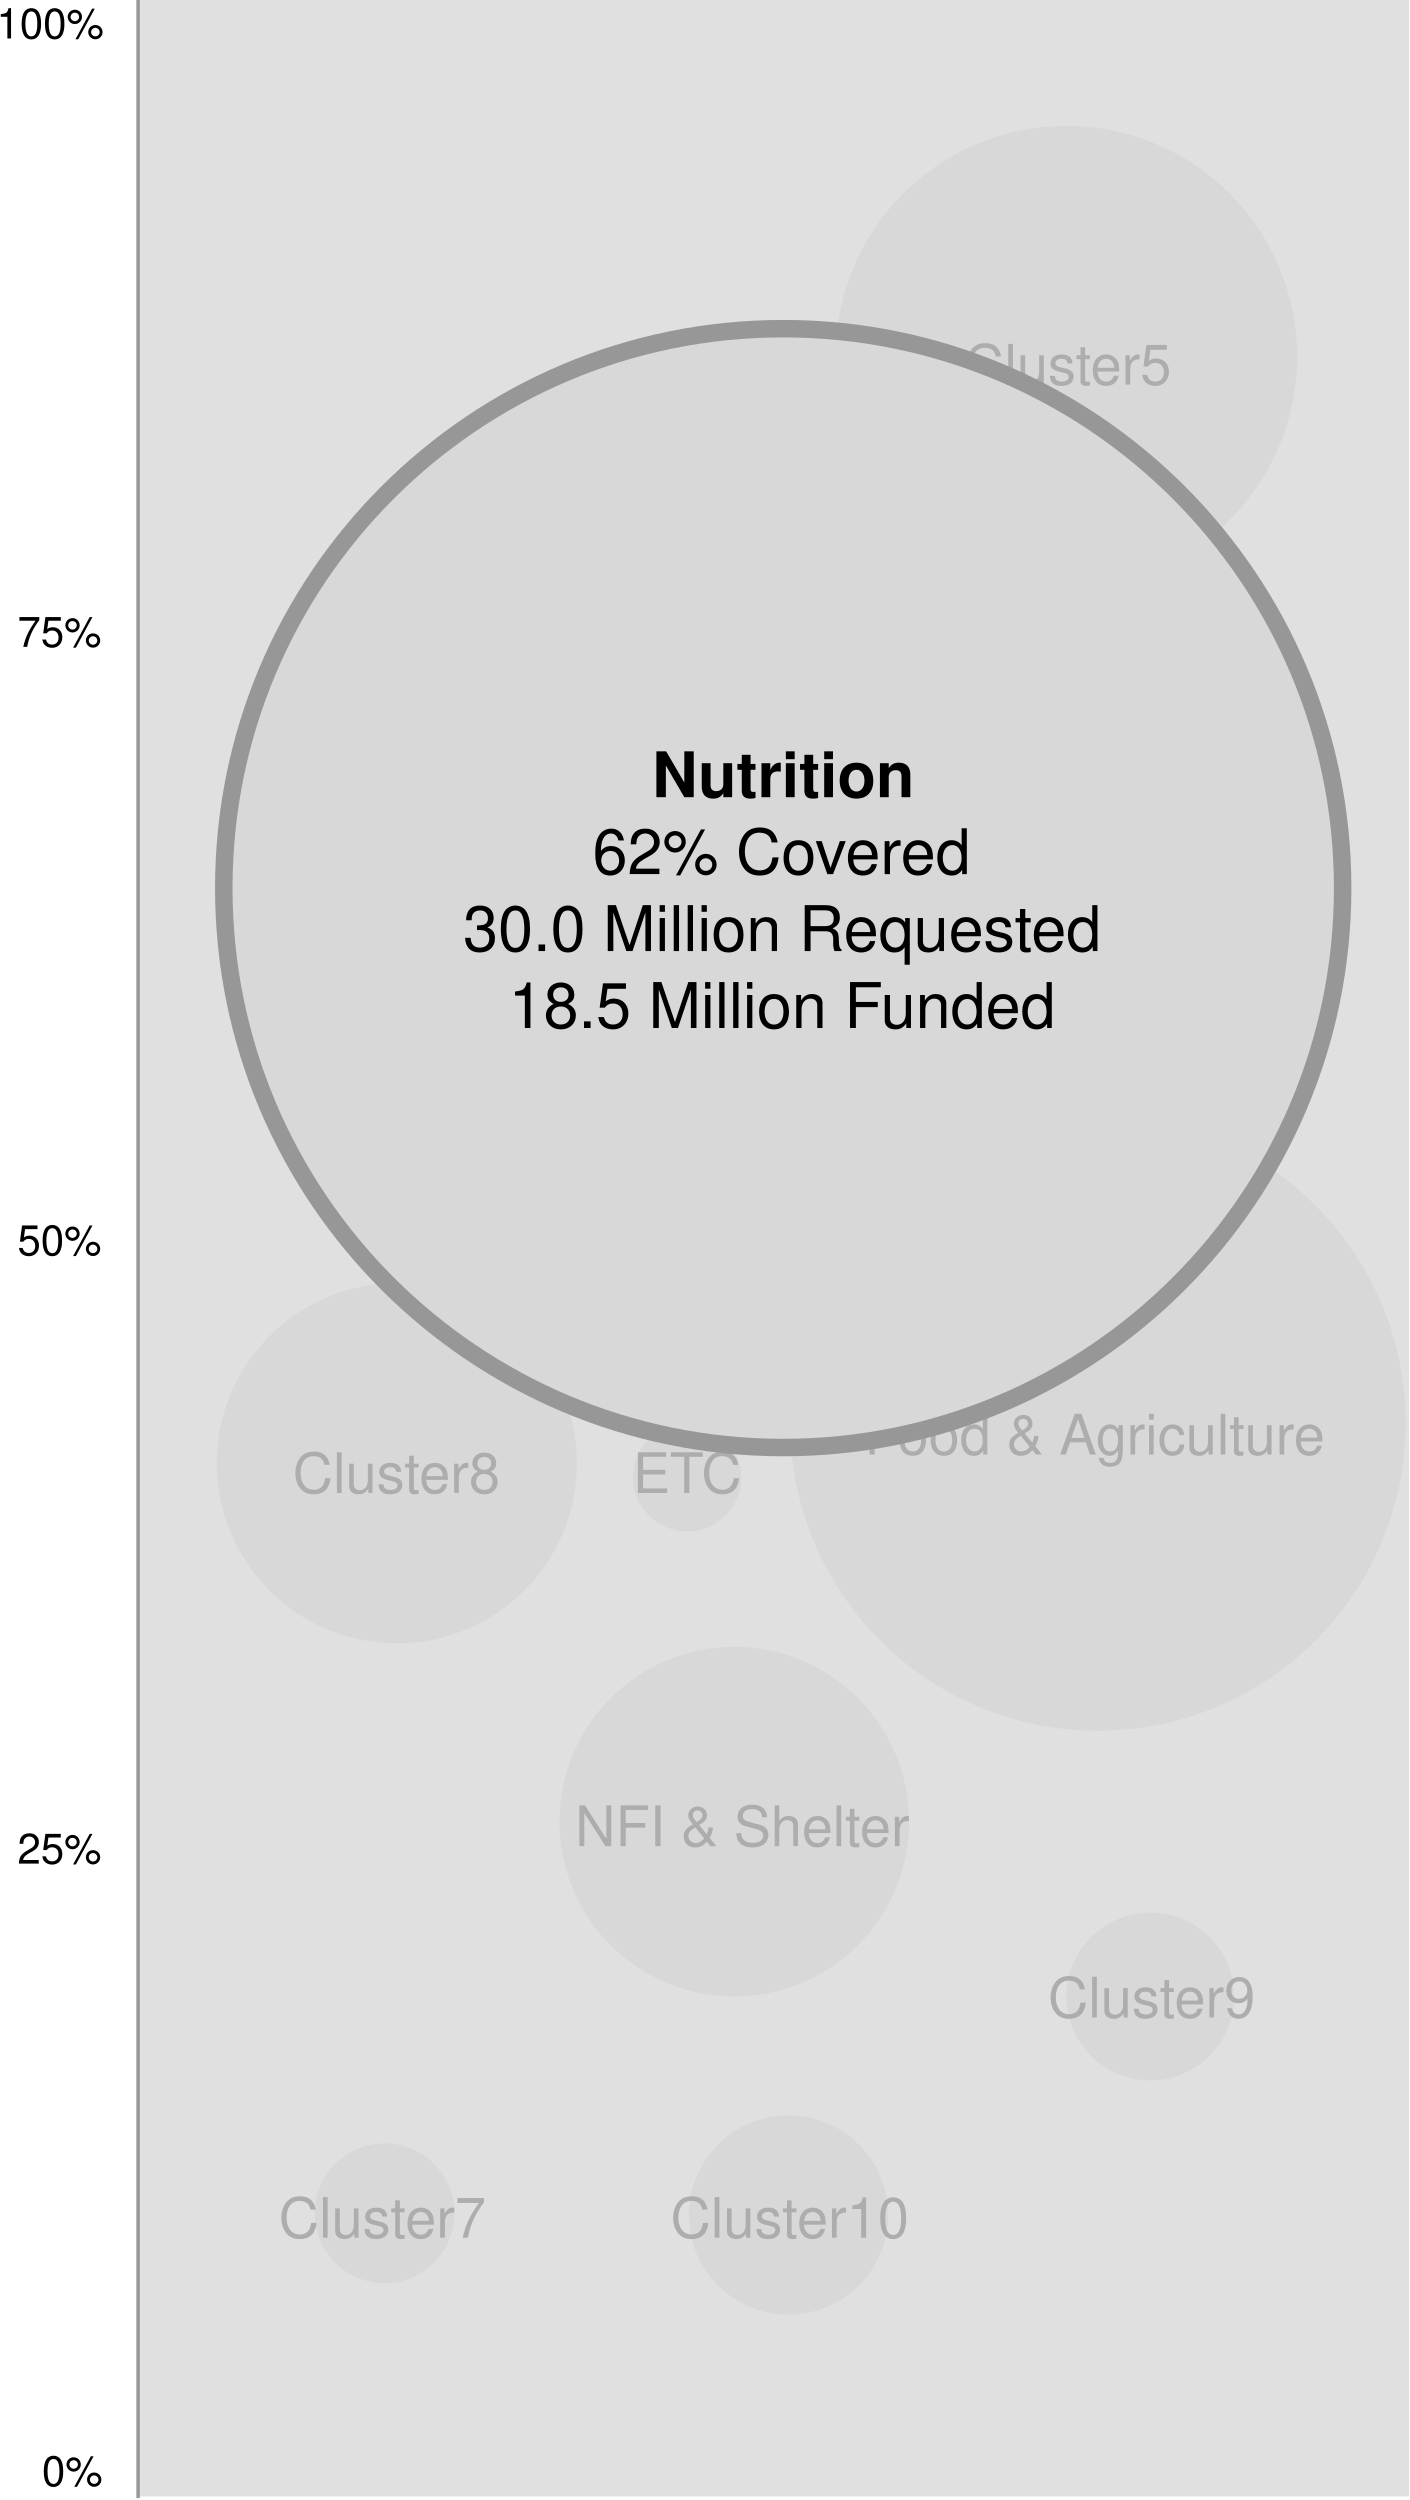
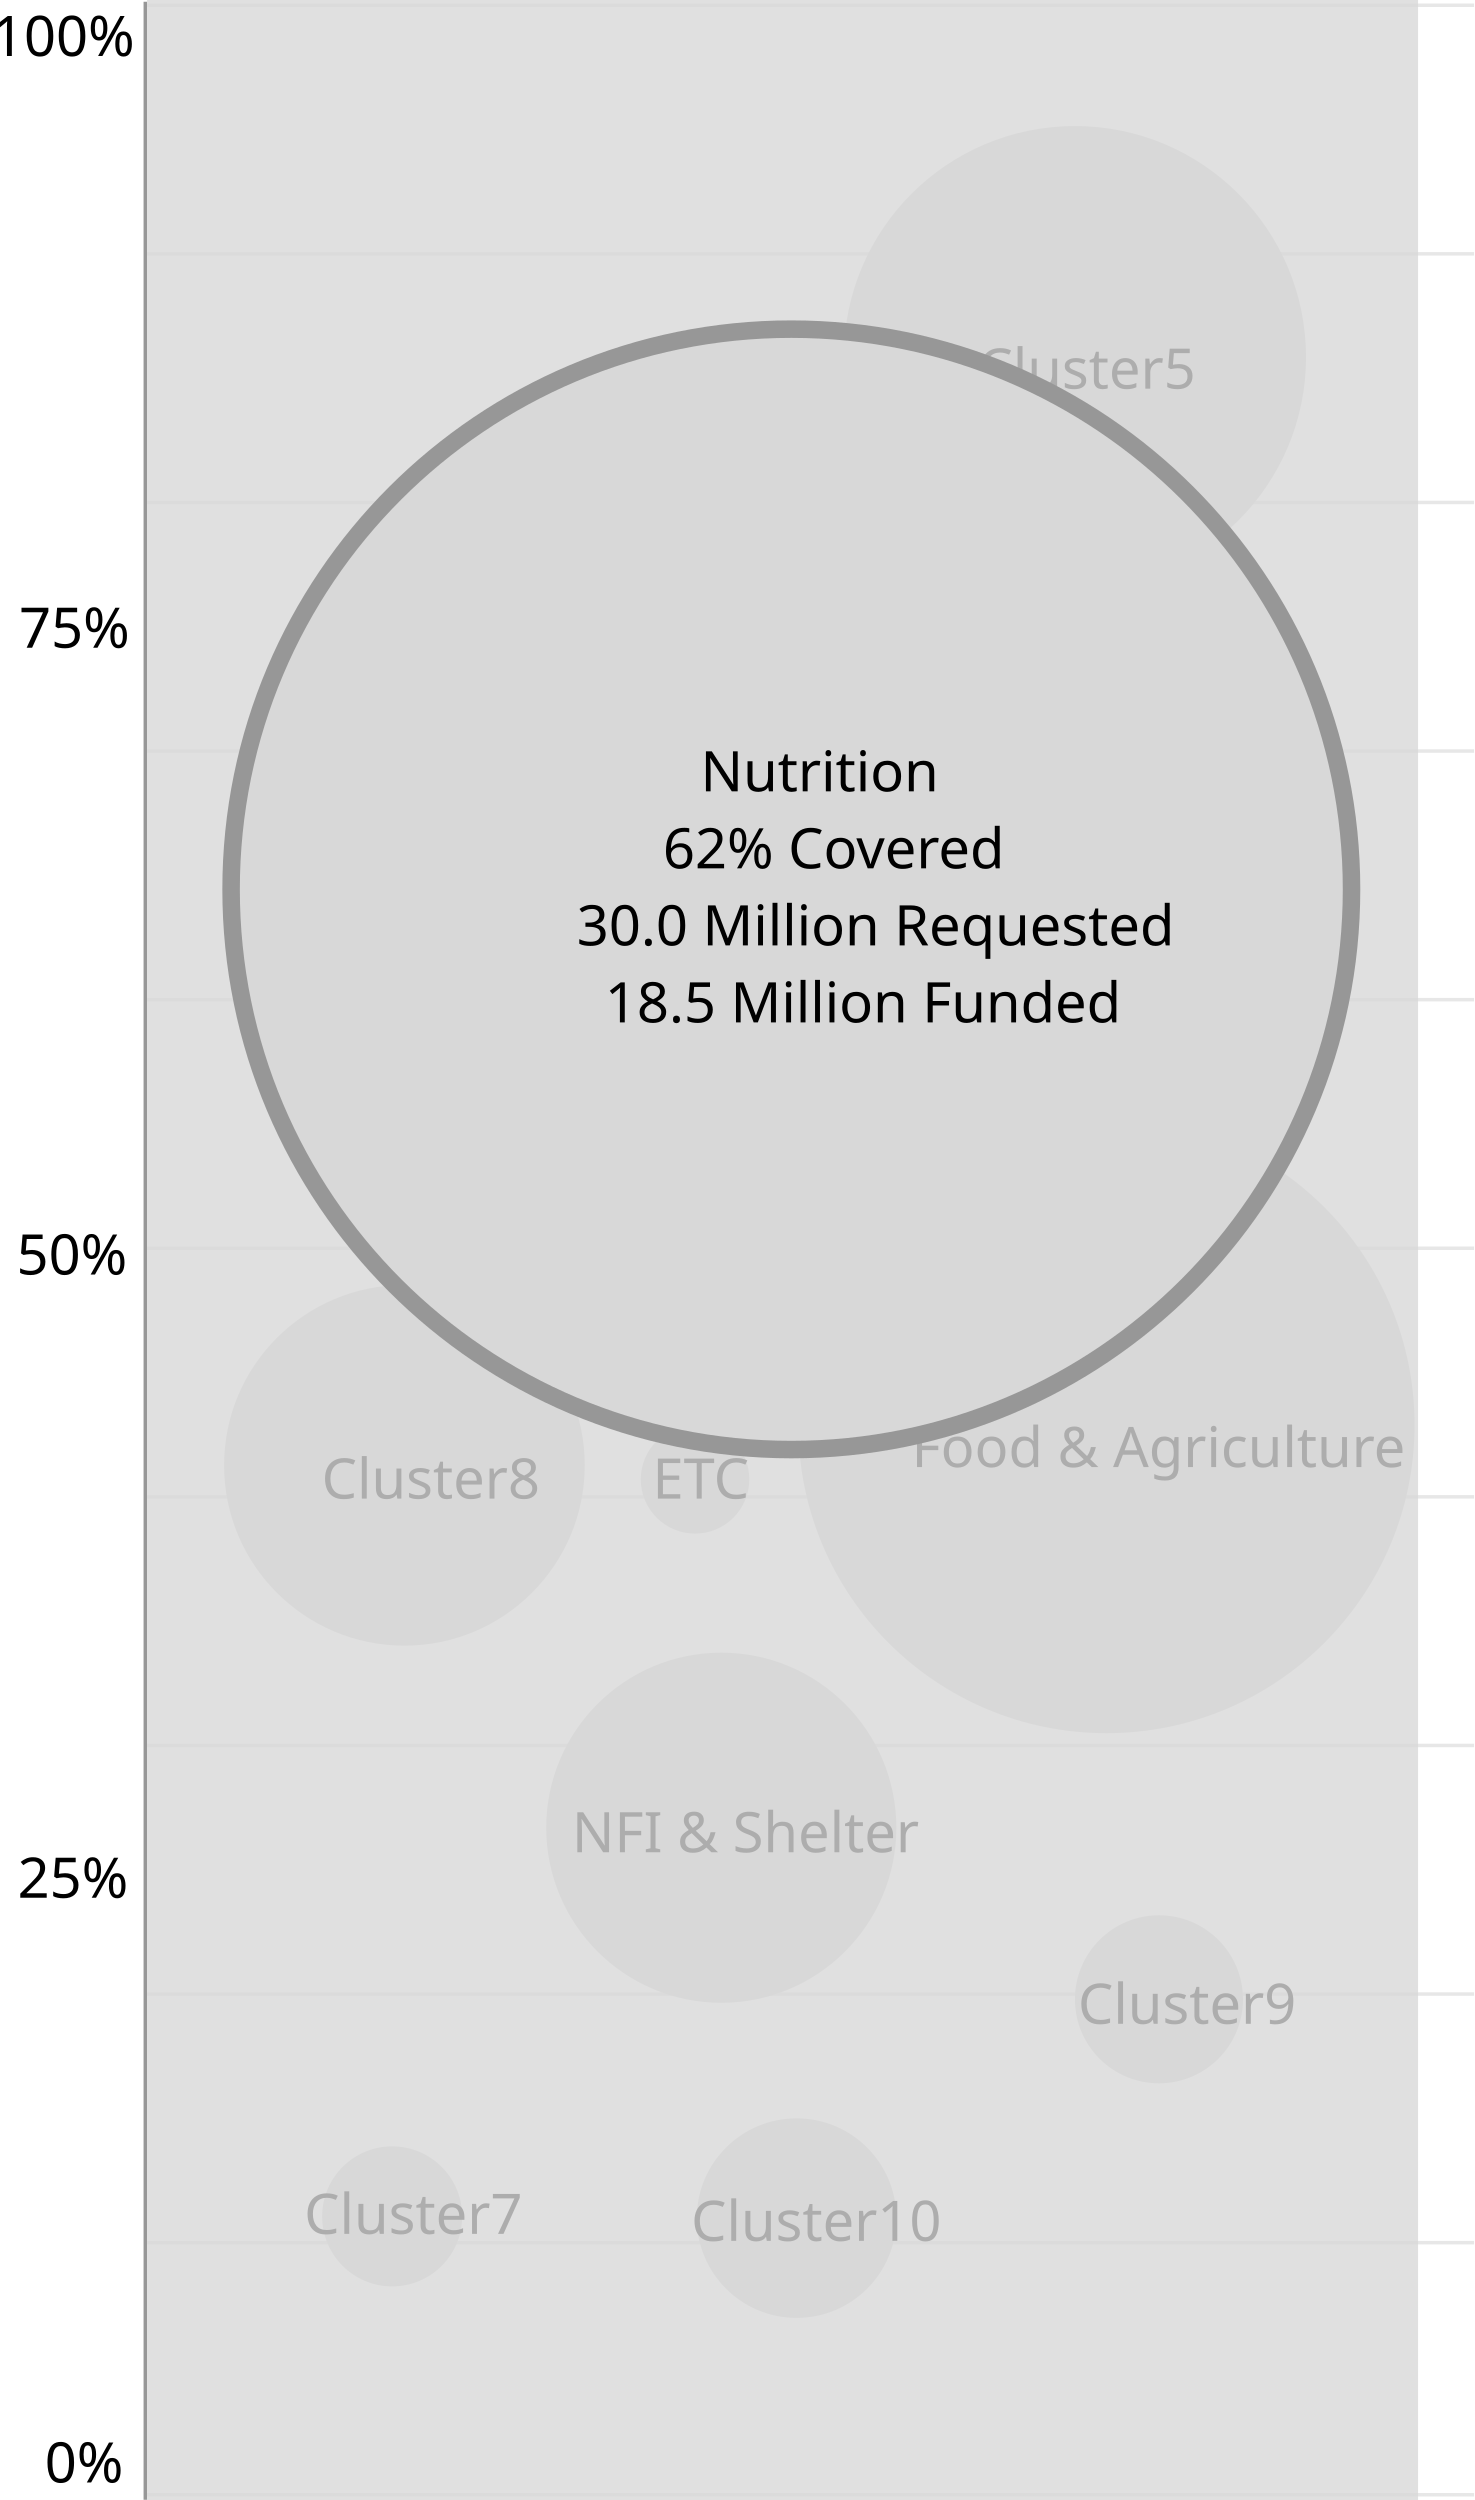
- <svg xmlns="http://www.w3.org/2000/svg" width="403px" height="715px" viewBox="0 0 403 715" version="1.1">
+ <svg xmlns="http://www.w3.org/2000/svg" width="421px" height="714px" viewBox="0 0 421 714" version="1.1">
  <defs />
  <g id="Page-1" stroke="none" stroke-width="1" fill="none" fill-rule="evenodd">
-     <g id="cluster-bubbles" transform="translate(-1, 0)">
-       <g id="clusters" transform="translate(63, 36)">
-         <g id="food-agriculture-+-Food-&amp;-Agriculture" transform="translate(164, 283)">
-           <circle id="food-agriculture" fill="#D8D8D8" cx="88" cy="88" r="88" />
-           <text id="Food-&amp;-Agriculture" font-family="Helvetica" font-size="16" font-weight="normal" fill="#000000">
-             <tspan x="21.246" y="97">Food &amp; Agriculture</tspan>
-           </text>
+     <g id="finance-bubbles" transform="translate(-3, 0)">
+       <g id="Page-1">
+         <g id="cluster-bubbles">
+           <g id="scale">
+             <path d="M44.5,0.5 L44.5,713.938" id="percent-line" stroke="#979797" />
+             <path d="M45.5,356.5 L423.501,356.5" id="Line" stroke="#E7E7E7" stroke-linecap="square" />
+             <path d="M45.5,1.5 L423.501,1.5" id="Line" stroke="#E7E7E7" stroke-linecap="square" />
+             <path d="M45.5,712.5 L423.501,712.5" id="Line" stroke="#E7E7E7" stroke-linecap="square" />
+             <path d="M45.5,640.5 L423.501,640.5" id="Line" stroke="#E7E7E7" stroke-linecap="square" />
+             <path d="M45.5,569.5 L423.501,569.5" id="Line" stroke="#E7E7E7" stroke-linecap="square" />
+             <path d="M45.5,498.5 L423.501,498.5" id="Line" stroke="#E7E7E7" stroke-linecap="square" />
+             <path d="M45.5,427.5 L423.501,427.5" id="Line" stroke="#E7E7E7" stroke-linecap="square" />
+             <path d="M45.5,285.5 L423.501,285.5" id="Line" stroke="#E7E7E7" stroke-linecap="square" />
+             <path d="M45.5,214.5 L423.501,214.5" id="Line" stroke="#E7E7E7" stroke-linecap="square" />
+             <path d="M45.5,143.5 L423.501,143.5" id="Line" stroke="#E7E7E7" stroke-linecap="square" />
+             <path d="M45.5,72.5 L423.501,72.5" id="Line" stroke="#E7E7E7" stroke-linecap="square" />
+             <text id="100%" fill="#000000" font-family="Futura PT" font-size="16" font-weight="313">
+               <tspan x="0.692" y="16">100%</tspan>
+             </text>
+             <text id="0%" fill="#000000" font-family="Futura PT" font-size="16" font-weight="313">
+               <tspan x="15.776" y="709">0%</tspan>
+             </text>
+             <text id="50%" fill="#000000" font-family="Futura PT" font-size="16" font-weight="313">
+               <tspan x="7.732" y="364">50%</tspan>
+             </text>
+             <text id="25%" fill="#000000" font-family="Futura PT" font-size="16" font-weight="313">
+               <tspan x="8.028" y="542">25%</tspan>
+             </text>
+             <text id="75%" fill="#000000" font-family="Futura PT" font-size="16" font-weight="313">
+               <tspan x="8.436" y="185">75%</tspan>
+             </text>
+           </g>
+           <g id="clusters" transform="translate(67, 36)">
+             <g id="food-agriculture" transform="translate(164, 283)">
+               <circle id="Oval" fill="#D8D8D8" cx="88" cy="88" r="88" />
+               <g id="Food-&amp;-Agriculture" transform="translate(32, 84)" font-size="16" font-family="Futura PT" fill="#000000" font-weight="313">
+                 <text>
+                   <tspan x="0.352" y="16">Food &amp; Agriculture</tspan>
+                 </text>
+               </g>
+             </g>
+             <g id="etc" transform="translate(119, 371)">
+               <circle id="Oval" fill="#D8D8D8" cx="15.5" cy="15.5" r="15.5" />
+               <g id="ETC" transform="translate(3, 5)" font-size="16" font-family="Futura PT" fill="#000000" font-weight="313">
+                 <text>
+                   <tspan x="0.348" y="16">ETC</tspan>
+                 </text>
+               </g>
+             </g>
+             <g id="nutrition" transform="translate(15, 182)">
+               <circle id="Oval" fill="#D8D8D8" cx="41.5" cy="41.5" r="41.5" />
+               <g id="Nutrition" transform="translate(13, 35)" font-size="16" font-family="Futura PT" fill="#000000" font-weight="313">
+                 <text>
+                   <tspan x="0.783" y="16">Nutrition</tspan>
+                 </text>
+               </g>
+             </g>
+             <g id="nfi-shelter" transform="translate(92, 436)">
+               <circle id="Oval" fill="#D8D8D8" cx="50" cy="50" r="50" />
+               <g id="NFI-&amp;-Shelter" transform="translate(6, 41)" font-size="16" font-family="Futura PT" fill="#000000" font-weight="313">
+                 <text>
+                   <tspan x="1.336" y="16">NFI &amp; Shelter</tspan>
+                 </text>
+               </g>
+             </g>
+             <g id="cluster5" transform="translate(177, 0)">
+               <circle id="Oval" fill="#D8D8D8" cx="66" cy="66" r="66" />
+               <g id="Cluster5" transform="translate(38, 59)" font-size="16" font-family="Futura PT" fill="#000000" font-weight="313">
+                 <text>
+                   <tspan x="0.152" y="16">Cluster5</tspan>
+                 </text>
+               </g>
+             </g>
+             <g id="cluster6" transform="translate(86, 92)">
+               <circle id="Oval" fill="#D8D8D8" cx="48.5" cy="48.5" r="48.5" />
+               <g id="Cluster6" transform="translate(22, 41)" font-size="16" font-family="Futura PT" fill="#000000" font-weight="313">
+                 <text>
+                   <tspan x="0.863" y="16">Cluster6</tspan>
+                 </text>
+               </g>
+             </g>
+             <g id="cluster7" transform="translate(22, 577)">
+               <circle id="Oval" fill="#D8D8D8" cx="26" cy="20" r="20" />
+               <g id="Cluster7" transform="translate(0, 9)" font-size="16" font-family="Futura PT" fill="#000000" font-weight="313">
+                 <text>
+                   <tspan x="0.863" y="16">Cluster7</tspan>
+                 </text>
+               </g>
+             </g>
+             <g id="cluster8" transform="translate(0, 331)">
+               <circle id="Oval" fill="#D8D8D8" cx="51.5" cy="51.5" r="51.5" />
+               <g id="Cluster8" transform="translate(27, 45)" font-size="16" font-family="Futura PT" fill="#000000" font-weight="313">
+                 <text>
+                   <tspan x="0.863" y="16">Cluster8</tspan>
+                 </text>
+               </g>
+             </g>
+             <g id="cluster9" transform="translate(243, 511)">
+               <circle id="Oval" fill="#D8D8D8" cx="24" cy="24" r="24" />
+               <g id="Cluster9" transform="translate(0, 15)" font-size="16" font-family="Futura PT" fill="#000000" font-weight="313">
+                 <text>
+                   <tspan x="0.863" y="16">Cluster9</tspan>
+                 </text>
+               </g>
+             </g>
+             <g id="cluster10" transform="translate(133, 569)">
+               <circle id="Oval" fill="#D8D8D8" cx="30.5" cy="28.5" r="28.5" />
+               <g id="Cluster10" transform="translate(0, 19)" font-size="16" font-family="Futura PT" fill="#000000" font-weight="313">
+                 <text>
+                   <tspan x="0.374" y="16">Cluster10</tspan>
+                 </text>
+               </g>
+             </g>
+             <g id="cluster11" transform="translate(60, 267)">
+               <circle id="Oval" fill="#D8D8D8" cx="28.5" cy="18.5" r="18.5" />
+               <g id="Cluster11" transform="translate(0, 8)" font-size="16" font-family="Futura PT" fill="#000000" font-weight="313">
+                 <text>
+                   <tspan x="0.67" y="16">Cluster11</tspan>
+                 </text>
+               </g>
+             </g>
+             <g id="cluster12" transform="translate(110, 206)">
+               <circle id="Oval" fill="#D8D8D8" cx="49" cy="49" r="49" />
+               <g id="Cluster12" transform="translate(14, 42)" font-size="16" font-family="Futura PT" fill="#000000" font-weight="313">
+                 <text>
+                   <tspan x="0.57" y="16">Cluster12</tspan>
+                 </text>
+               </g>
+             </g>
+           </g>
+           <g id="detail-overlay" transform="translate(45, 0)">
+             <rect id="Rectangle-1" fill-opacity="0.8" fill="#D8D8D8" x="0" y="0" width="363" height="714" />
+             <circle id="Oval-13" stroke="#979797" stroke-width="5" fill="#D8D8D8" cx="184" cy="254" r="160" />
+             <g id="Nutrition" transform="translate(122, 210)" font-weight="313" font-family="Futura PT" fill="#000000" font-size="16">
+               <text id="18.5-Million-Funded">
+                 <tspan x="8.748" y="82">18.5 Million Funded</tspan>
+               </text>
+               <text id="30.0-Million-Requested">
+                 <tspan x="0.732" y="60">30.0 Million Requested</tspan>
+               </text>
+               <text id="62%-Covered">
+                 <tspan x="25.332" y="38">62% Covered</tspan>
+               </text>
+               <text>
+                 <tspan x="36.072" y="16">Nutrition</tspan>
+               </text>
+             </g>
+           </g>
        </g>
-         <g id="etc-+-ETC" transform="translate(119, 371)">
-           <circle id="etc" fill="#D8D8D8" cx="15.5" cy="15.5" r="15.5" />
-           <text id="ETC" font-family="Helvetica" font-size="16" font-weight="normal" fill="#000000">
-             <tspan x="0" y="20">ETC</tspan>
-           </text>
-         </g>
-         <g id="nutrition-+-Nutrition" transform="translate(15, 182)">
-           <circle id="nutrition" fill="#D8D8D8" cx="41.5" cy="41.5" r="41.5" />
-           <text id="Nutrition" font-family="Helvetica" font-size="16" font-weight="normal" fill="#000000">
-             <tspan x="11.711" y="50">Nutrition</tspan>
-           </text>
-         </g>
-         <g id="nfi-shelter-+-NFI-&amp;-Shelter" transform="translate(98, 435)">
-           <circle id="nfi-shelter" fill="#D8D8D8" cx="50" cy="50" r="50" />
-           <text id="NFI-&amp;-Shelter" font-family="Helvetica" font-size="16" font-weight="normal" fill="#000000">
-             <tspan x="4.484" y="57">NFI &amp; Shelter</tspan>
-           </text>
-         </g>
-         <g id="cluster5" transform="translate(177, 0)">
-           <circle fill="#D8D8D8" cx="66" cy="66" r="66" />
-           <text id="Cluster5" font-family="Helvetica" font-size="16" font-weight="normal" fill="#000000">
-             <tspan x="36.711" y="74">Cluster5</tspan>
-           </text>
-         </g>
-         <g id="cluster6" transform="translate(86, 92)">
-           <circle fill="#D8D8D8" cx="48.5" cy="48.5" r="48.5" />
-           <text id="Cluster6" font-family="Helvetica" font-size="16" font-weight="normal" fill="#000000">
-             <tspan x="18.711" y="57">Cluster6</tspan>
-           </text>
-         </g>
-         <g id="cluster7" transform="translate(17, 577)">
-           <circle fill="#D8D8D8" cx="31" cy="20" r="20" />
-           <text id="Cluster7" font-family="Helvetica" font-size="16" font-weight="normal" fill="#000000">
-             <tspan x="0.711" y="27">Cluster7</tspan>
-           </text>
-         </g>
-         <g id="cluster8" transform="translate(0, 331)">
-           <circle fill="#D8D8D8" cx="51.5" cy="51.5" r="51.5" />
-           <text id="Cluster8" font-family="Helvetica" font-size="16" font-weight="normal" fill="#000000">
-             <tspan x="21.711" y="60">Cluster8</tspan>
-           </text>
-         </g>
-         <g id="cluster9" transform="translate(237, 511)">
-           <circle fill="#D8D8D8" cx="30" cy="24" r="24" />
-           <text id="Cluster9" font-family="Helvetica" font-size="16" font-weight="normal" fill="#000000">
-             <tspan x="0.711" y="30">Cluster9</tspan>
-           </text>
-         </g>
-         <g id="cluster10" transform="translate(129, 569)">
-           <circle fill="#D8D8D8" cx="34.5" cy="28.5" r="28.5" />
-           <text id="Cluster10" font-family="Helvetica" font-size="16" font-weight="normal" fill="#000000">
-             <tspan x="0.762" y="35">Cluster10</tspan>
-           </text>
-         </g>
-         <g id="cluster11" transform="translate(54, 267)">
-           <circle fill="#D8D8D8" cx="34.5" cy="18.5" r="18.5" />
-           <text id="Cluster11" font-family="Helvetica" font-size="16" font-weight="normal" fill="#000000">
-             <tspan x="0.262" y="27">Cluster11</tspan>
-           </text>
-         </g>
-         <g id="cluster12" transform="translate(110, 206)">
-           <circle fill="#D8D8D8" cx="49" cy="49" r="49" />
-           <text id="Cluster12" font-family="Helvetica" font-size="16" font-weight="normal" fill="#000000">
-             <tspan x="14.762" y="57">Cluster12</tspan>
-           </text>
-         </g>
-       </g>
-       <g id="detail-overlay" transform="translate(41, 0)">
-         <rect id="Rectangle-1" fill-opacity="0.8" fill="#D8D8D8" x="0" y="0" width="363" height="714" />
-         <circle id="Oval-13" stroke="#979797" stroke-width="5" fill="#D8D8D8" cx="184" cy="254" r="160" />
-         <text id="Nutrition" font-family="Helvetica" font-size="18" font-weight="bold" fill="#000000">
-           <tspan x="146.51" y="228">Nutrition</tspan>
-           <tspan x="221.49" y="228" font-weight="normal" />
-           <tspan x="129.468" y="250" font-weight="normal">62% Covered</tspan>
-           <tspan x="92.444" y="272" font-weight="normal">30.0 Million Requested</tspan>
-           <tspan x="105.452" y="294" font-weight="normal">18.5 Million Funded</tspan>
-         </text>
-       </g>
-       <g id="scale">
-         <path d="M40.5,0.5 L40.5,713.938" id="percent-line" stroke="#979797" stroke-linecap="square" />
-         <text id="100%" font-family="Helvetica" font-size="12" font-weight="normal" fill="#000000">
-           <tspan x="0" y="11">100%</tspan>
-         </text>
-         <text id="0%" font-family="Helvetica" font-size="12" font-weight="normal" fill="#000000">
-           <tspan x="13" y="711">0%</tspan>
-         </text>
-         <text id="50%" font-family="Helvetica" font-size="12" font-weight="normal" fill="#000000">
-           <tspan x="6" y="359">50%</tspan>
-         </text>
-         <text id="25%" font-family="Helvetica" font-size="12" font-weight="normal" fill="#000000">
-           <tspan x="6" y="533">25%</tspan>
-         </text>
-         <text id="75%" font-family="Helvetica" font-size="12" font-weight="normal" fill="#000000">
-           <tspan x="6" y="185">75%</tspan>
-         </text>
      </g>
    </g>
  </g>
</svg>
